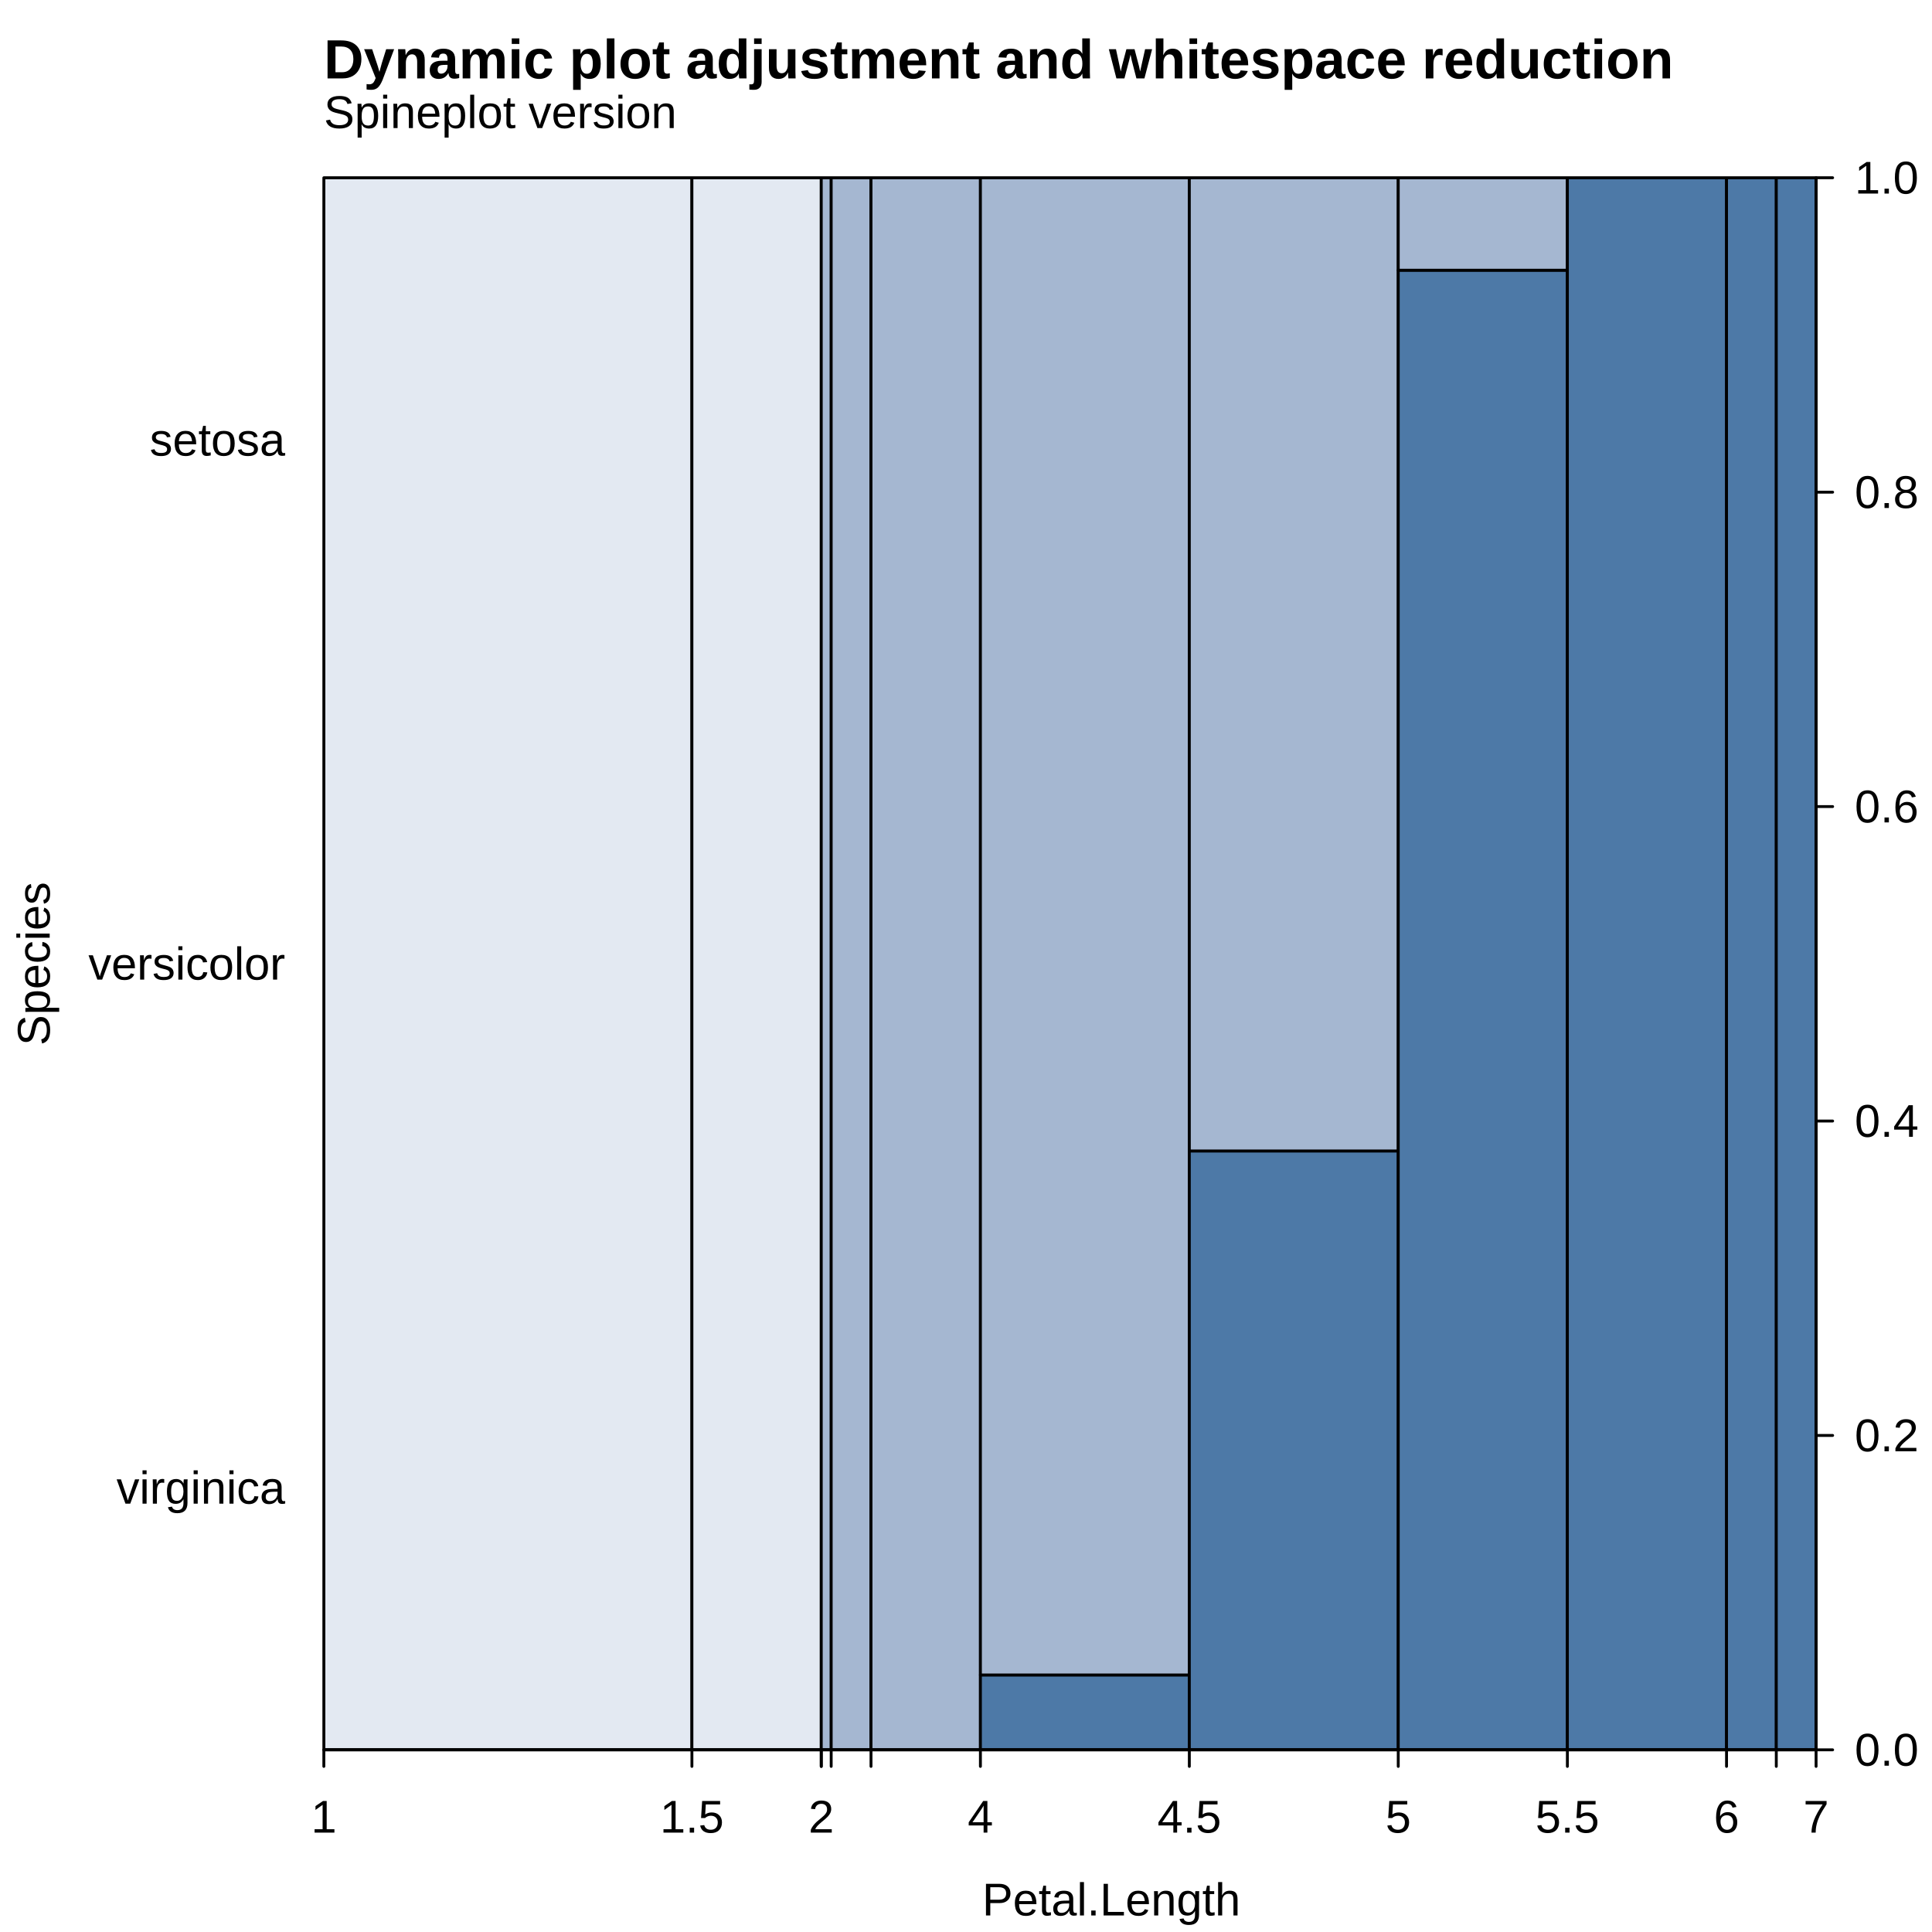
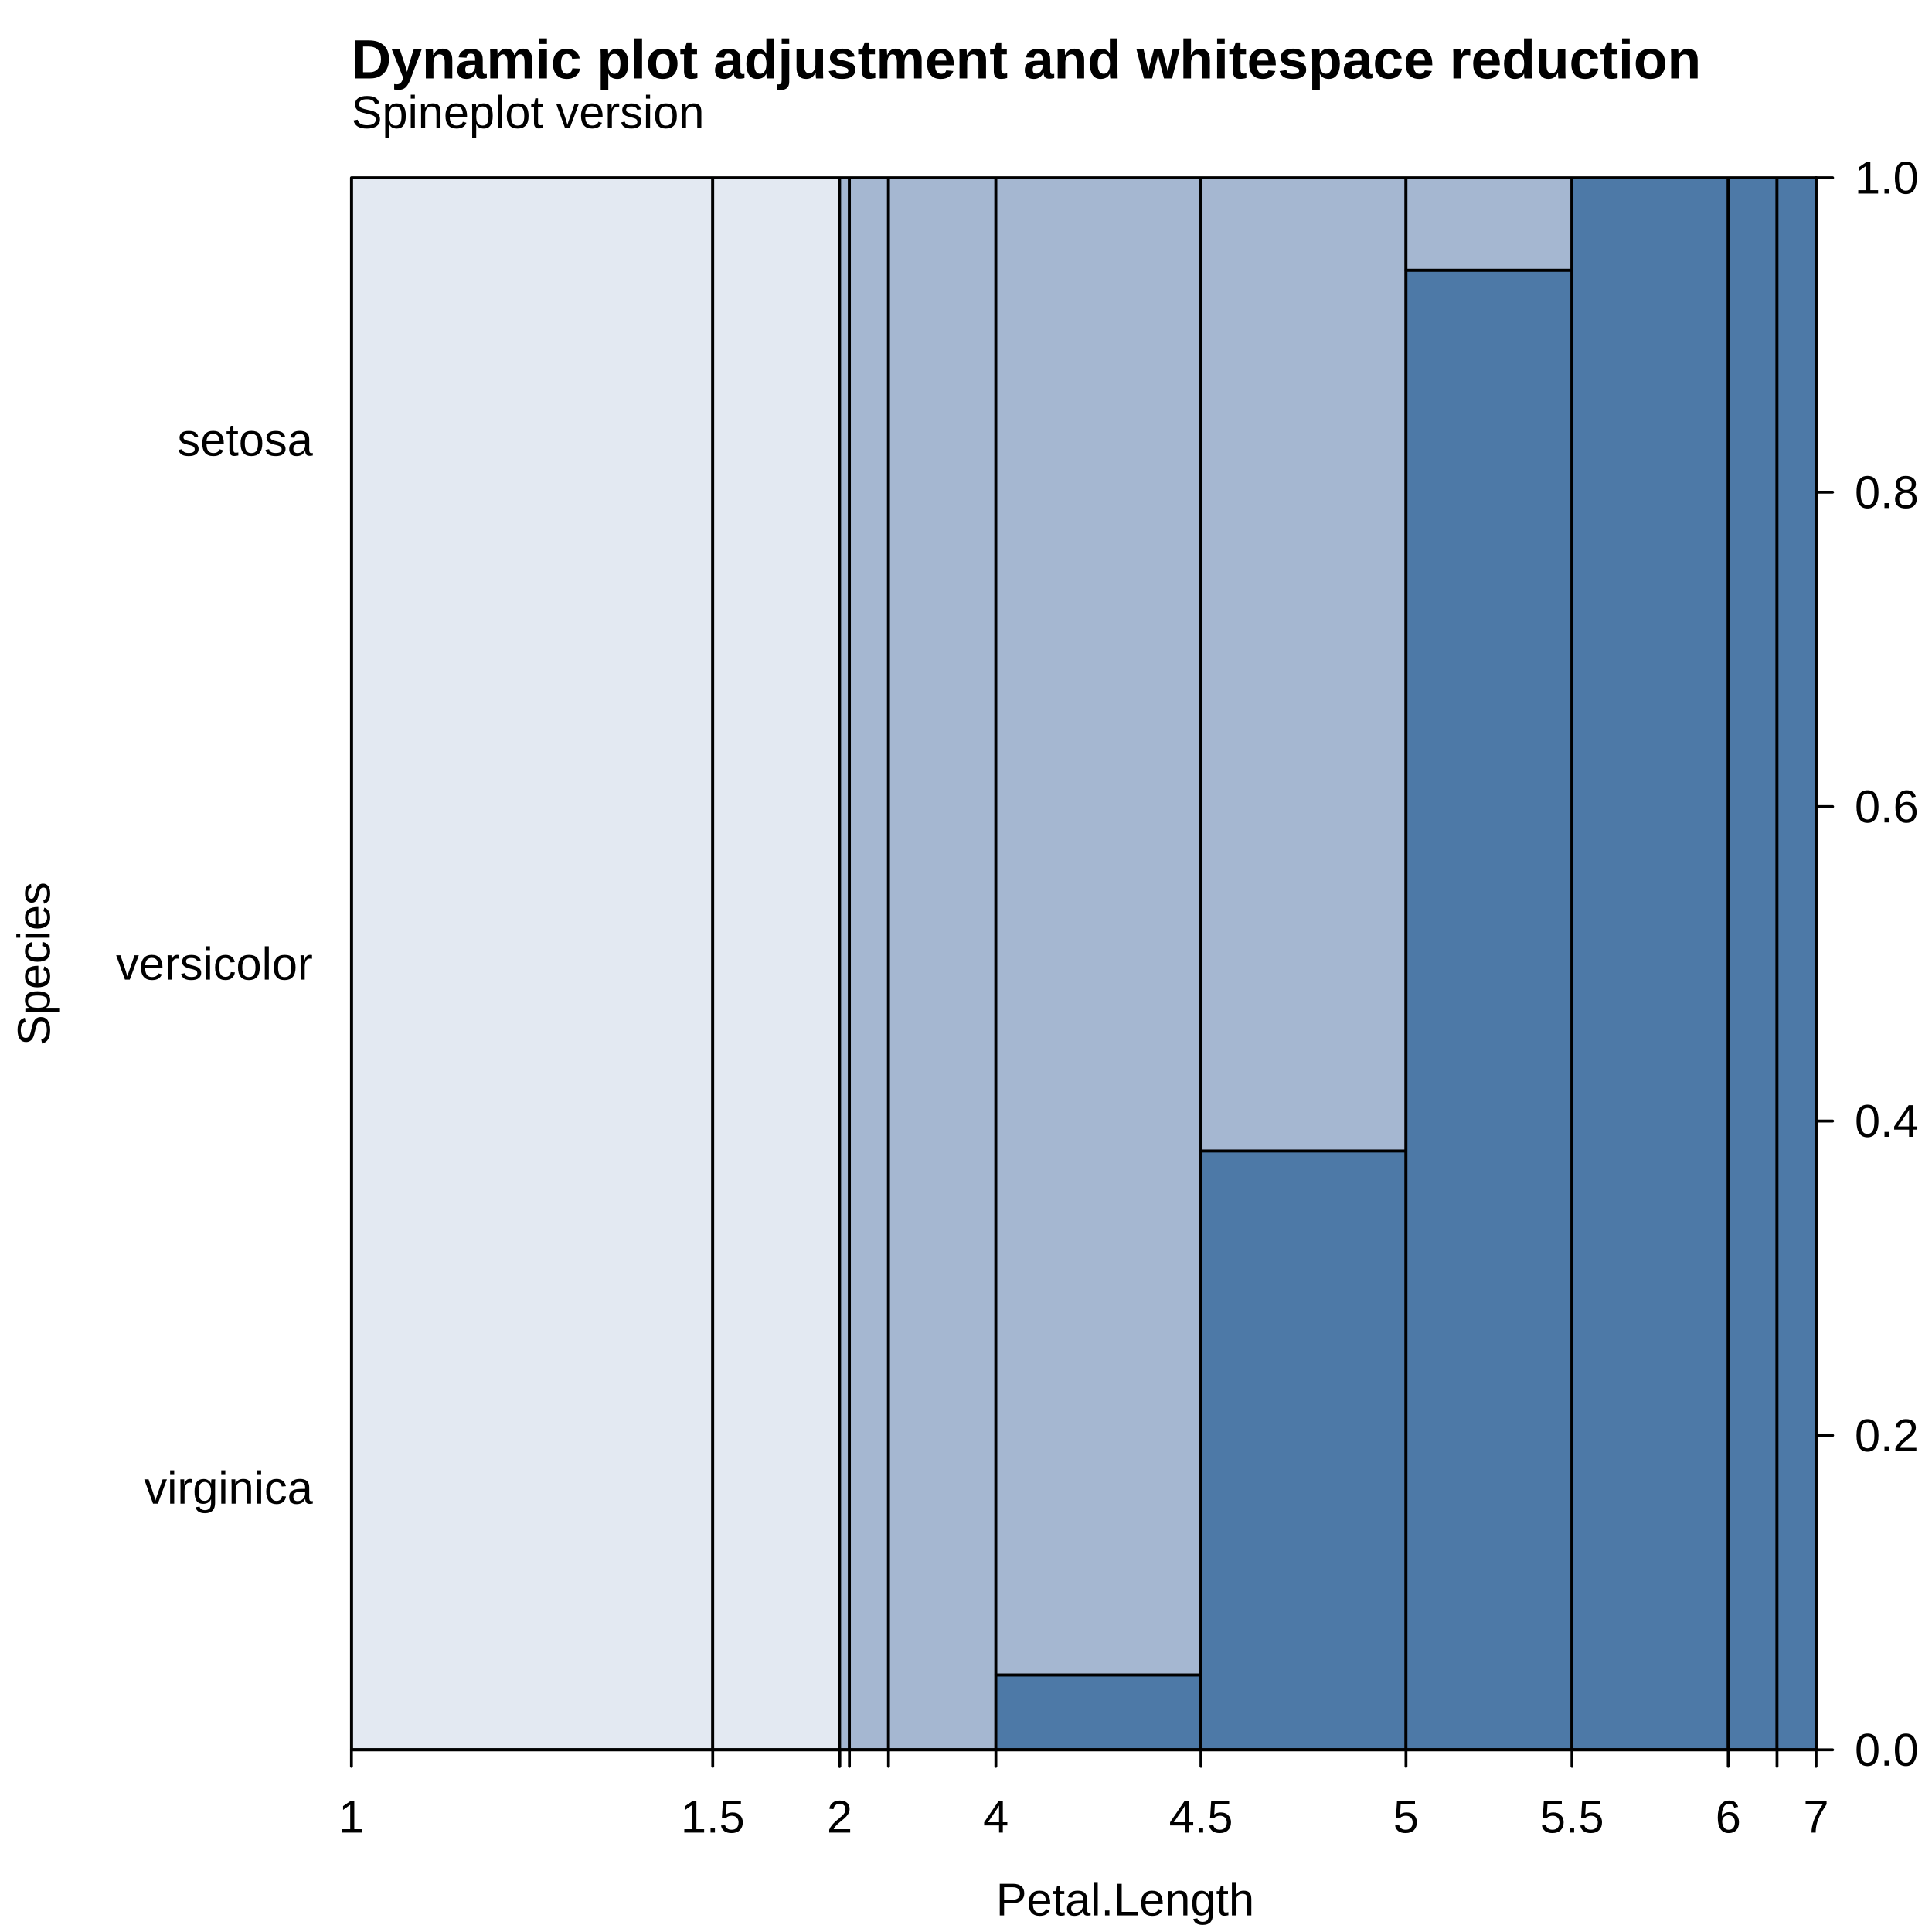
<svg xmlns="http://www.w3.org/2000/svg" width="504.00pt" height="504.00pt" viewBox="0 0 504.00 504.00">
  <g class="svglite">
    <defs>
      <style type="text/css">
    .svglite line, .svglite polyline, .svglite polygon, .svglite path, .svglite rect, .svglite circle {
      fill: none;
      stroke: #000000;
      stroke-linecap: round;
      stroke-linejoin: round;
      stroke-miterlimit: 10.00;
    }
    .svglite text {
      white-space: pre;
    }
    .svglite g.glyphgroup path {
      fill: inherit;
      stroke: none;
    }
  </style>
    </defs>
    <rect width="100%" height="100%" style="stroke: none; fill: #FFFFFF;" />
    <defs>
      <clipPath id="cpMC4wMHw1MDQuMDB8MC4wMHw1MDQuMDA=">
        <rect x="0.00" y="0.00" width="504.00" height="504.00" />
      </clipPath>
    </defs>
    <g clip-path="url(#cpMC4wMHw1MDQuMDB8MC4wMHw1MDQuMDA=)">
-       <text x="84.48" y="33.41" style="font-size: 12.00px; font-family: &quot;Liberation Sans&quot;;" textLength="92.05px" lengthAdjust="spacingAndGlyphs">Spineplot version</text>
-       <text x="84.48" y="20.45" style="font-size: 14.40px; font-weight: bold; font-family: &quot;Liberation Sans&quot;;" textLength="351.91px" lengthAdjust="spacingAndGlyphs">Dynamic plot adjustment and whitespace reduction</text>
-       <text x="289.92" y="499.68" text-anchor="middle" style="font-size: 12.00px; font-family: &quot;Liberation Sans&quot;;" textLength="67.36px" lengthAdjust="spacingAndGlyphs">Petal.Length</text>
+       <text x="91.68" y="33.41" style="font-size: 12.00px; font-family: &quot;Liberation Sans&quot;;" textLength="92.05px" lengthAdjust="spacingAndGlyphs">Spineplot version</text>
+       <text x="91.68" y="20.45" style="font-size: 14.40px; font-weight: bold; font-family: &quot;Liberation Sans&quot;;" textLength="351.91px" lengthAdjust="spacingAndGlyphs">Dynamic plot adjustment and whitespace reduction</text>
+       <text x="293.52" y="499.68" text-anchor="middle" style="font-size: 12.00px; font-family: &quot;Liberation Sans&quot;;" textLength="67.36px" lengthAdjust="spacingAndGlyphs">Petal.Length</text>
      <text transform="translate(12.96,251.42) rotate(-90)" text-anchor="middle" style="font-size: 12.00px; font-family: &quot;Liberation Sans&quot;;" textLength="42.69px" lengthAdjust="spacingAndGlyphs">Species</text>
    </g>
    <defs>
-       <clipPath id="cpODQuNDh8NDczLjc2fDQ2LjM3fDQ1Ni40OA==">
-         <rect x="84.48" y="46.37" width="389.28" height="410.11" />
+       <clipPath id="cpOTEuNjh8NDczLjc2fDQ2LjM3fDQ1Ni40OA==">
+         <rect x="91.68" y="46.37" width="382.08" height="410.11" />
      </clipPath>
    </defs>
-     <g clip-path="url(#cpODQuNDh8NDczLjc2fDQ2LjM3fDQ1Ni40OA==)">
-       <line x1="84.48" y1="456.48" x2="84.48" y2="46.37" style="stroke-width: 0.75; stroke: #D3D3D3; stroke-dasharray: 1.00,3.00;" />
-       <line x1="162.34" y1="456.48" x2="162.34" y2="46.37" style="stroke-width: 0.75; stroke: #D3D3D3; stroke-dasharray: 1.00,3.00;" />
-       <line x1="240.19" y1="456.48" x2="240.19" y2="46.37" style="stroke-width: 0.75; stroke: #D3D3D3; stroke-dasharray: 1.00,3.00;" />
-       <line x1="318.05" y1="456.48" x2="318.05" y2="46.37" style="stroke-width: 0.75; stroke: #D3D3D3; stroke-dasharray: 1.00,3.00;" />
-       <line x1="395.90" y1="456.48" x2="395.90" y2="46.37" style="stroke-width: 0.75; stroke: #D3D3D3; stroke-dasharray: 1.00,3.00;" />
+     <g clip-path="url(#cpOTEuNjh8NDczLjc2fDQ2LjM3fDQ1Ni40OA==)">
+       <line x1="91.68" y1="456.48" x2="91.68" y2="46.37" style="stroke-width: 0.75; stroke: #D3D3D3; stroke-dasharray: 1.00,3.00;" />
+       <line x1="168.10" y1="456.48" x2="168.10" y2="46.37" style="stroke-width: 0.75; stroke: #D3D3D3; stroke-dasharray: 1.00,3.00;" />
+       <line x1="244.51" y1="456.48" x2="244.51" y2="46.37" style="stroke-width: 0.75; stroke: #D3D3D3; stroke-dasharray: 1.00,3.00;" />
+       <line x1="320.93" y1="456.48" x2="320.93" y2="46.37" style="stroke-width: 0.75; stroke: #D3D3D3; stroke-dasharray: 1.00,3.00;" />
+       <line x1="397.34" y1="456.48" x2="397.34" y2="46.37" style="stroke-width: 0.75; stroke: #D3D3D3; stroke-dasharray: 1.00,3.00;" />
      <line x1="473.76" y1="456.48" x2="473.76" y2="46.37" style="stroke-width: 0.75; stroke: #D3D3D3; stroke-dasharray: 1.00,3.00;" />
-       <line x1="84.48" y1="456.48" x2="473.76" y2="456.48" style="stroke-width: 0.75; stroke: #D3D3D3; stroke-dasharray: 1.00,3.00;" />
-       <line x1="84.48" y1="374.46" x2="473.76" y2="374.46" style="stroke-width: 0.75; stroke: #D3D3D3; stroke-dasharray: 1.00,3.00;" />
-       <line x1="84.48" y1="292.44" x2="473.76" y2="292.44" style="stroke-width: 0.75; stroke: #D3D3D3; stroke-dasharray: 1.00,3.00;" />
-       <line x1="84.48" y1="210.41" x2="473.76" y2="210.41" style="stroke-width: 0.75; stroke: #D3D3D3; stroke-dasharray: 1.00,3.00;" />
-       <line x1="84.48" y1="128.39" x2="473.76" y2="128.39" style="stroke-width: 0.75; stroke: #D3D3D3; stroke-dasharray: 1.00,3.00;" />
-       <line x1="84.48" y1="46.37" x2="473.76" y2="46.37" style="stroke-width: 0.75; stroke: #D3D3D3; stroke-dasharray: 1.00,3.00;" />
-       <rect x="84.48" y="456.48" width="96.02" height="0.00" style="stroke-width: 0.75; fill: #4D79A7;" />
-       <rect x="84.48" y="456.48" width="96.02" height="0.00" style="stroke-width: 0.75; fill: #A5B7D1;" />
-       <rect x="84.48" y="46.37" width="96.02" height="410.11" style="stroke-width: 0.75; fill: #E3E9F2;" />
-       <rect x="180.50" y="456.48" width="33.74" height="0.00" style="stroke-width: 0.75; fill: #4D79A7;" />
-       <rect x="180.50" y="456.48" width="33.74" height="0.00" style="stroke-width: 0.75; fill: #A5B7D1;" />
-       <rect x="180.50" y="46.37" width="33.74" height="410.11" style="stroke-width: 0.75; fill: #E3E9F2;" />
-       <rect x="214.24" y="46.37" width="0.00" height="410.11" style="stroke-width: 0.75; fill: #4D79A7;" />
-       <rect x="214.24" y="46.37" width="0.00" height="0.00" style="stroke-width: 0.75; fill: #A5B7D1;" />
-       <rect x="214.24" y="46.37" width="0.00" height="0.00" style="stroke-width: 0.75; fill: #E3E9F2;" />
-       <rect x="214.24" y="456.48" width="2.60" height="0.00" style="stroke-width: 0.75; fill: #4D79A7;" />
-       <rect x="214.24" y="46.37" width="2.60" height="410.11" style="stroke-width: 0.75; fill: #A5B7D1;" />
-       <rect x="214.24" y="46.37" width="2.60" height="0.00" style="stroke-width: 0.75; fill: #E3E9F2;" />
-       <rect x="216.83" y="456.48" width="10.38" height="0.00" style="stroke-width: 0.75; fill: #4D79A7;" />
-       <rect x="216.83" y="46.37" width="10.38" height="410.11" style="stroke-width: 0.75; fill: #A5B7D1;" />
-       <rect x="216.83" y="46.37" width="10.38" height="0.00" style="stroke-width: 0.75; fill: #E3E9F2;" />
-       <rect x="227.22" y="456.48" width="28.55" height="0.00" style="stroke-width: 0.75; fill: #4D79A7;" />
-       <rect x="227.22" y="46.37" width="28.55" height="410.11" style="stroke-width: 0.75; fill: #A5B7D1;" />
-       <rect x="227.22" y="46.37" width="28.55" height="0.00" style="stroke-width: 0.75; fill: #E3E9F2;" />
-       <rect x="255.76" y="436.95" width="54.50" height="19.53" style="stroke-width: 0.75; fill: #4D79A7;" />
-       <rect x="255.76" y="46.37" width="54.50" height="390.58" style="stroke-width: 0.75; fill: #A5B7D1;" />
-       <rect x="255.76" y="46.37" width="54.50" height="0.00" style="stroke-width: 0.75; fill: #E3E9F2;" />
-       <rect x="310.26" y="300.25" width="54.50" height="156.23" style="stroke-width: 0.75; fill: #4D79A7;" />
-       <rect x="310.26" y="46.37" width="54.50" height="253.88" style="stroke-width: 0.75; fill: #A5B7D1;" />
-       <rect x="310.26" y="46.37" width="54.50" height="0.00" style="stroke-width: 0.75; fill: #E3E9F2;" />
-       <rect x="364.76" y="70.49" width="44.12" height="385.99" style="stroke-width: 0.75; fill: #4D79A7;" />
-       <rect x="364.76" y="46.37" width="44.12" height="24.12" style="stroke-width: 0.75; fill: #A5B7D1;" />
-       <rect x="364.76" y="46.37" width="44.12" height="0.00" style="stroke-width: 0.75; fill: #E3E9F2;" />
-       <rect x="408.88" y="46.37" width="41.52" height="410.11" style="stroke-width: 0.75; fill: #4D79A7;" />
-       <rect x="408.88" y="46.37" width="41.52" height="0.00" style="stroke-width: 0.75; fill: #A5B7D1;" />
-       <rect x="408.88" y="46.37" width="41.52" height="0.00" style="stroke-width: 0.75; fill: #E3E9F2;" />
-       <rect x="450.40" y="46.37" width="12.98" height="410.11" style="stroke-width: 0.75; fill: #4D79A7;" />
-       <rect x="450.40" y="46.37" width="12.98" height="0.00" style="stroke-width: 0.75; fill: #A5B7D1;" />
-       <rect x="450.40" y="46.37" width="12.98" height="0.00" style="stroke-width: 0.75; fill: #E3E9F2;" />
-       <rect x="463.38" y="46.37" width="10.38" height="410.11" style="stroke-width: 0.75; fill: #4D79A7;" />
-       <rect x="463.38" y="46.37" width="10.38" height="0.00" style="stroke-width: 0.75; fill: #A5B7D1;" />
-       <rect x="463.38" y="46.37" width="10.38" height="0.00" style="stroke-width: 0.75; fill: #E3E9F2;" />
+       <line x1="91.68" y1="456.48" x2="473.76" y2="456.48" style="stroke-width: 0.75; stroke: #D3D3D3; stroke-dasharray: 1.00,3.00;" />
+       <line x1="91.68" y1="374.46" x2="473.76" y2="374.46" style="stroke-width: 0.75; stroke: #D3D3D3; stroke-dasharray: 1.00,3.00;" />
+       <line x1="91.68" y1="292.44" x2="473.76" y2="292.44" style="stroke-width: 0.75; stroke: #D3D3D3; stroke-dasharray: 1.00,3.00;" />
+       <line x1="91.68" y1="210.41" x2="473.76" y2="210.41" style="stroke-width: 0.75; stroke: #D3D3D3; stroke-dasharray: 1.00,3.00;" />
+       <line x1="91.68" y1="128.39" x2="473.76" y2="128.39" style="stroke-width: 0.75; stroke: #D3D3D3; stroke-dasharray: 1.00,3.00;" />
+       <line x1="91.68" y1="46.37" x2="473.76" y2="46.37" style="stroke-width: 0.75; stroke: #D3D3D3; stroke-dasharray: 1.00,3.00;" />
+       <rect x="91.68" y="456.48" width="94.25" height="0.00" style="stroke-width: 0.75; fill: #4D79A7;" />
+       <rect x="91.68" y="456.48" width="94.25" height="0.00" style="stroke-width: 0.75; fill: #A5B7D1;" />
+       <rect x="91.68" y="46.37" width="94.25" height="410.11" style="stroke-width: 0.75; fill: #E3E9F2;" />
+       <rect x="185.93" y="456.48" width="33.11" height="0.00" style="stroke-width: 0.75; fill: #4D79A7;" />
+       <rect x="185.93" y="456.48" width="33.11" height="0.00" style="stroke-width: 0.75; fill: #A5B7D1;" />
+       <rect x="185.93" y="46.37" width="33.11" height="410.11" style="stroke-width: 0.75; fill: #E3E9F2;" />
+       <rect x="219.04" y="46.37" width="0.00" height="410.11" style="stroke-width: 0.75; fill: #4D79A7;" />
+       <rect x="219.04" y="46.37" width="0.00" height="0.00" style="stroke-width: 0.75; fill: #A5B7D1;" />
+       <rect x="219.04" y="46.37" width="0.00" height="0.00" style="stroke-width: 0.75; fill: #E3E9F2;" />
+       <rect x="219.04" y="456.48" width="2.55" height="0.00" style="stroke-width: 0.75; fill: #4D79A7;" />
+       <rect x="219.04" y="46.37" width="2.55" height="410.11" style="stroke-width: 0.75; fill: #A5B7D1;" />
+       <rect x="219.04" y="46.37" width="2.55" height="0.00" style="stroke-width: 0.75; fill: #E3E9F2;" />
+       <rect x="221.59" y="456.48" width="10.19" height="0.00" style="stroke-width: 0.75; fill: #4D79A7;" />
+       <rect x="221.59" y="46.37" width="10.19" height="410.11" style="stroke-width: 0.75; fill: #A5B7D1;" />
+       <rect x="221.59" y="46.37" width="10.19" height="0.00" style="stroke-width: 0.75; fill: #E3E9F2;" />
+       <rect x="231.78" y="456.48" width="28.02" height="0.00" style="stroke-width: 0.75; fill: #4D79A7;" />
+       <rect x="231.78" y="46.37" width="28.02" height="410.11" style="stroke-width: 0.75; fill: #A5B7D1;" />
+       <rect x="231.78" y="46.37" width="28.02" height="0.00" style="stroke-width: 0.75; fill: #E3E9F2;" />
+       <rect x="259.79" y="436.95" width="53.49" height="19.53" style="stroke-width: 0.75; fill: #4D79A7;" />
+       <rect x="259.79" y="46.37" width="53.49" height="390.58" style="stroke-width: 0.75; fill: #A5B7D1;" />
+       <rect x="259.79" y="46.37" width="53.49" height="0.00" style="stroke-width: 0.75; fill: #E3E9F2;" />
+       <rect x="313.29" y="300.25" width="53.49" height="156.23" style="stroke-width: 0.75; fill: #4D79A7;" />
+       <rect x="313.29" y="46.37" width="53.49" height="253.88" style="stroke-width: 0.75; fill: #A5B7D1;" />
+       <rect x="313.29" y="46.37" width="53.49" height="0.00" style="stroke-width: 0.75; fill: #E3E9F2;" />
+       <rect x="366.78" y="70.49" width="43.30" height="385.99" style="stroke-width: 0.75; fill: #4D79A7;" />
+       <rect x="366.78" y="46.37" width="43.30" height="24.12" style="stroke-width: 0.75; fill: #A5B7D1;" />
+       <rect x="366.78" y="46.37" width="43.30" height="0.00" style="stroke-width: 0.75; fill: #E3E9F2;" />
+       <rect x="410.08" y="46.37" width="40.76" height="410.11" style="stroke-width: 0.75; fill: #4D79A7;" />
+       <rect x="410.08" y="46.37" width="40.76" height="0.00" style="stroke-width: 0.75; fill: #A5B7D1;" />
+       <rect x="410.08" y="46.37" width="40.76" height="0.00" style="stroke-width: 0.75; fill: #E3E9F2;" />
+       <rect x="450.84" y="46.37" width="12.74" height="410.11" style="stroke-width: 0.75; fill: #4D79A7;" />
+       <rect x="450.84" y="46.37" width="12.74" height="0.00" style="stroke-width: 0.75; fill: #A5B7D1;" />
+       <rect x="450.84" y="46.37" width="12.74" height="0.00" style="stroke-width: 0.75; fill: #E3E9F2;" />
+       <rect x="463.57" y="46.37" width="10.19" height="410.11" style="stroke-width: 0.75; fill: #4D79A7;" />
+       <rect x="463.57" y="46.37" width="10.19" height="0.00" style="stroke-width: 0.75; fill: #A5B7D1;" />
+       <rect x="463.57" y="46.37" width="10.19" height="0.00" style="stroke-width: 0.75; fill: #E3E9F2;" />
    </g>
    <g clip-path="url(#cpMC4wMHw1MDQuMDB8MC4wMHw1MDQuMDA=)">
-       <line x1="84.48" y1="456.48" x2="473.76" y2="456.48" style="stroke-width: 0.75;" />
-       <line x1="84.48" y1="456.48" x2="84.48" y2="460.80" style="stroke-width: 0.75;" />
-       <line x1="180.50" y1="456.48" x2="180.50" y2="460.80" style="stroke-width: 0.75;" />
-       <line x1="214.24" y1="456.48" x2="214.24" y2="460.80" style="stroke-width: 0.75;" />
-       <line x1="214.24" y1="456.48" x2="214.24" y2="460.80" style="stroke-width: 0.75;" />
-       <line x1="216.83" y1="456.48" x2="216.83" y2="460.80" style="stroke-width: 0.75;" />
-       <line x1="227.22" y1="456.48" x2="227.22" y2="460.80" style="stroke-width: 0.75;" />
-       <line x1="255.76" y1="456.48" x2="255.76" y2="460.80" style="stroke-width: 0.75;" />
-       <line x1="310.26" y1="456.48" x2="310.26" y2="460.80" style="stroke-width: 0.75;" />
-       <line x1="364.76" y1="456.48" x2="364.76" y2="460.80" style="stroke-width: 0.75;" />
-       <line x1="408.88" y1="456.48" x2="408.88" y2="460.80" style="stroke-width: 0.75;" />
-       <line x1="450.40" y1="456.48" x2="450.40" y2="460.80" style="stroke-width: 0.75;" />
-       <line x1="463.38" y1="456.48" x2="463.38" y2="460.80" style="stroke-width: 0.75;" />
+       <line x1="91.68" y1="456.48" x2="473.76" y2="456.48" style="stroke-width: 0.75;" />
+       <line x1="91.68" y1="456.48" x2="91.68" y2="460.80" style="stroke-width: 0.75;" />
+       <line x1="185.93" y1="456.48" x2="185.93" y2="460.80" style="stroke-width: 0.75;" />
+       <line x1="219.04" y1="456.48" x2="219.04" y2="460.80" style="stroke-width: 0.75;" />
+       <line x1="219.04" y1="456.48" x2="219.04" y2="460.80" style="stroke-width: 0.75;" />
+       <line x1="221.59" y1="456.48" x2="221.59" y2="460.80" style="stroke-width: 0.75;" />
+       <line x1="231.78" y1="456.48" x2="231.78" y2="460.80" style="stroke-width: 0.75;" />
+       <line x1="259.79" y1="456.48" x2="259.79" y2="460.80" style="stroke-width: 0.75;" />
+       <line x1="313.29" y1="456.48" x2="313.29" y2="460.80" style="stroke-width: 0.75;" />
+       <line x1="366.78" y1="456.48" x2="366.78" y2="460.80" style="stroke-width: 0.75;" />
+       <line x1="410.08" y1="456.48" x2="410.08" y2="460.80" style="stroke-width: 0.75;" />
+       <line x1="450.84" y1="456.48" x2="450.84" y2="460.80" style="stroke-width: 0.75;" />
+       <line x1="463.57" y1="456.48" x2="463.57" y2="460.80" style="stroke-width: 0.75;" />
      <line x1="473.76" y1="456.48" x2="473.76" y2="460.80" style="stroke-width: 0.75;" />
-       <text x="84.48" y="478.08" text-anchor="middle" style="font-size: 12.00px; font-family: &quot;Liberation Sans&quot;;" textLength="6.67px" lengthAdjust="spacingAndGlyphs">1</text>
-       <text x="180.50" y="478.08" text-anchor="middle" style="font-size: 12.00px; font-family: &quot;Liberation Sans&quot;;" textLength="16.67px" lengthAdjust="spacingAndGlyphs">1.5</text>
-       <text x="214.24" y="478.08" text-anchor="middle" style="font-size: 12.00px; font-family: &quot;Liberation Sans&quot;;" textLength="6.67px" lengthAdjust="spacingAndGlyphs">2</text>
-       <text x="255.76" y="478.08" text-anchor="middle" style="font-size: 12.00px; font-family: &quot;Liberation Sans&quot;;" textLength="6.67px" lengthAdjust="spacingAndGlyphs">4</text>
-       <text x="310.26" y="478.08" text-anchor="middle" style="font-size: 12.00px; font-family: &quot;Liberation Sans&quot;;" textLength="16.67px" lengthAdjust="spacingAndGlyphs">4.5</text>
-       <text x="364.76" y="478.08" text-anchor="middle" style="font-size: 12.00px; font-family: &quot;Liberation Sans&quot;;" textLength="6.67px" lengthAdjust="spacingAndGlyphs">5</text>
-       <text x="408.88" y="478.08" text-anchor="middle" style="font-size: 12.00px; font-family: &quot;Liberation Sans&quot;;" textLength="16.67px" lengthAdjust="spacingAndGlyphs">5.5</text>
-       <text x="450.40" y="478.08" text-anchor="middle" style="font-size: 12.00px; font-family: &quot;Liberation Sans&quot;;" textLength="6.67px" lengthAdjust="spacingAndGlyphs">6</text>
+       <text x="91.68" y="478.08" text-anchor="middle" style="font-size: 12.00px; font-family: &quot;Liberation Sans&quot;;" textLength="6.67px" lengthAdjust="spacingAndGlyphs">1</text>
+       <text x="185.93" y="478.08" text-anchor="middle" style="font-size: 12.00px; font-family: &quot;Liberation Sans&quot;;" textLength="16.67px" lengthAdjust="spacingAndGlyphs">1.5</text>
+       <text x="219.04" y="478.08" text-anchor="middle" style="font-size: 12.00px; font-family: &quot;Liberation Sans&quot;;" textLength="6.67px" lengthAdjust="spacingAndGlyphs">2</text>
+       <text x="259.79" y="478.08" text-anchor="middle" style="font-size: 12.00px; font-family: &quot;Liberation Sans&quot;;" textLength="6.67px" lengthAdjust="spacingAndGlyphs">4</text>
+       <text x="313.29" y="478.08" text-anchor="middle" style="font-size: 12.00px; font-family: &quot;Liberation Sans&quot;;" textLength="16.67px" lengthAdjust="spacingAndGlyphs">4.5</text>
+       <text x="366.78" y="478.08" text-anchor="middle" style="font-size: 12.00px; font-family: &quot;Liberation Sans&quot;;" textLength="6.67px" lengthAdjust="spacingAndGlyphs">5</text>
+       <text x="410.08" y="478.08" text-anchor="middle" style="font-size: 12.00px; font-family: &quot;Liberation Sans&quot;;" textLength="16.67px" lengthAdjust="spacingAndGlyphs">5.5</text>
+       <text x="450.84" y="478.08" text-anchor="middle" style="font-size: 12.00px; font-family: &quot;Liberation Sans&quot;;" textLength="6.67px" lengthAdjust="spacingAndGlyphs">6</text>
      <text x="473.76" y="478.08" text-anchor="middle" style="font-size: 12.00px; font-family: &quot;Liberation Sans&quot;;" textLength="6.67px" lengthAdjust="spacingAndGlyphs">7</text>
-       <text x="74.40" y="392.26" text-anchor="end" style="font-size: 12.00px; font-family: &quot;Liberation Sans&quot;;" textLength="44.03px" lengthAdjust="spacingAndGlyphs">virginica</text>
-       <text x="74.40" y="255.55" text-anchor="end" style="font-size: 12.00px; font-family: &quot;Liberation Sans&quot;;" textLength="51.36px" lengthAdjust="spacingAndGlyphs">versicolor</text>
-       <text x="74.40" y="118.85" text-anchor="end" style="font-size: 12.00px; font-family: &quot;Liberation Sans&quot;;" textLength="35.34px" lengthAdjust="spacingAndGlyphs">setosa</text>
+       <text x="81.60" y="392.26" text-anchor="end" style="font-size: 12.00px; font-family: &quot;Liberation Sans&quot;;" textLength="44.03px" lengthAdjust="spacingAndGlyphs">virginica</text>
+       <text x="81.60" y="255.55" text-anchor="end" style="font-size: 12.00px; font-family: &quot;Liberation Sans&quot;;" textLength="51.36px" lengthAdjust="spacingAndGlyphs">versicolor</text>
+       <text x="81.60" y="118.85" text-anchor="end" style="font-size: 12.00px; font-family: &quot;Liberation Sans&quot;;" textLength="35.34px" lengthAdjust="spacingAndGlyphs">setosa</text>
      <line x1="473.76" y1="456.48" x2="473.76" y2="46.37" style="stroke-width: 0.75;" />
      <line x1="473.76" y1="456.48" x2="478.08" y2="456.48" style="stroke-width: 0.75;" />
      <line x1="473.76" y1="374.46" x2="478.08" y2="374.46" style="stroke-width: 0.75;" />
      <line x1="473.76" y1="292.44" x2="478.08" y2="292.44" style="stroke-width: 0.75;" />
      <line x1="473.76" y1="210.41" x2="478.08" y2="210.41" style="stroke-width: 0.75;" />
      <line x1="473.76" y1="128.39" x2="478.08" y2="128.39" style="stroke-width: 0.75;" />
      <line x1="473.76" y1="46.37" x2="478.08" y2="46.37" style="stroke-width: 0.75;" />
      <text x="483.84" y="460.61" style="font-size: 12.00px; font-family: &quot;Liberation Sans&quot;;" textLength="16.67px" lengthAdjust="spacingAndGlyphs">0.0</text>
      <text x="483.84" y="378.59" style="font-size: 12.00px; font-family: &quot;Liberation Sans&quot;;" textLength="16.67px" lengthAdjust="spacingAndGlyphs">0.2</text>
      <text x="483.84" y="296.56" style="font-size: 12.00px; font-family: &quot;Liberation Sans&quot;;" textLength="16.67px" lengthAdjust="spacingAndGlyphs">0.4</text>
      <text x="483.84" y="214.54" style="font-size: 12.00px; font-family: &quot;Liberation Sans&quot;;" textLength="16.67px" lengthAdjust="spacingAndGlyphs">0.6</text>
      <text x="483.84" y="132.52" style="font-size: 12.00px; font-family: &quot;Liberation Sans&quot;;" textLength="16.67px" lengthAdjust="spacingAndGlyphs">0.8</text>
      <text x="483.84" y="50.50" style="font-size: 12.00px; font-family: &quot;Liberation Sans&quot;;" textLength="16.67px" lengthAdjust="spacingAndGlyphs">1.0</text>
-       <polygon points="84.48,456.48 473.76,456.48 473.76,46.37 84.48,46.37 " style="stroke-width: 0.75;" />
+       <polygon points="91.68,456.48 473.76,456.48 473.76,46.37 91.68,46.37 " style="stroke-width: 0.75;" />
    </g>
  </g>
</svg>
